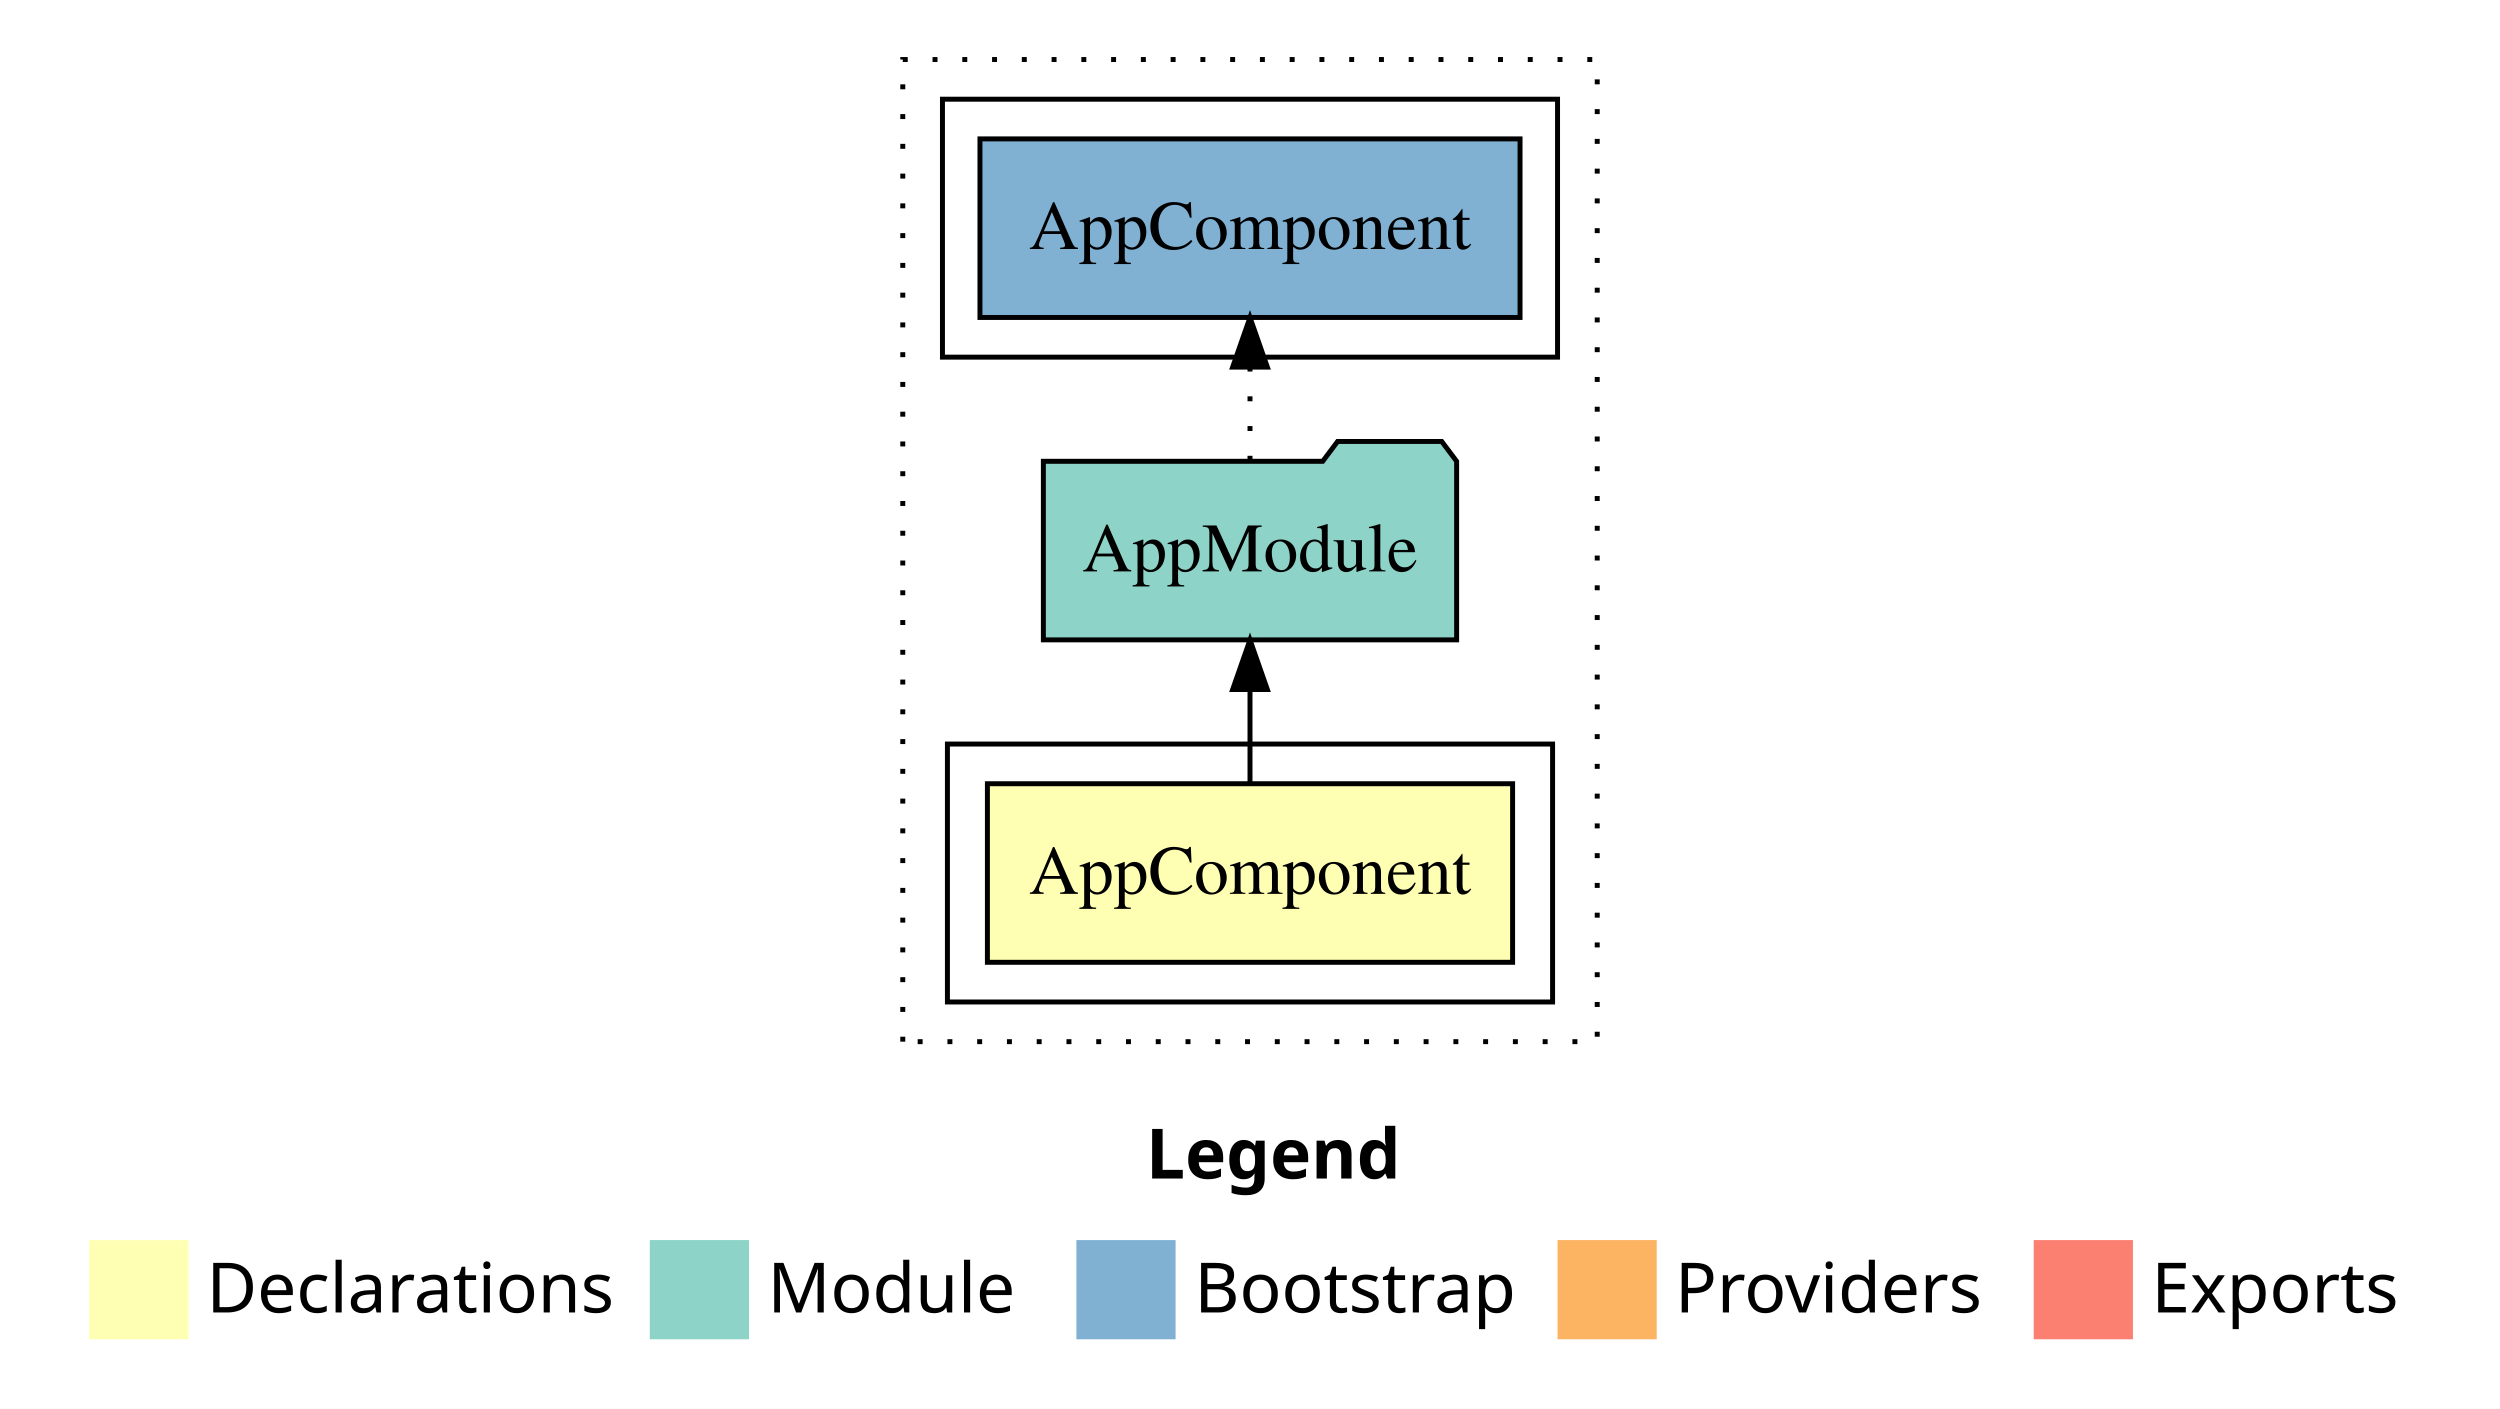
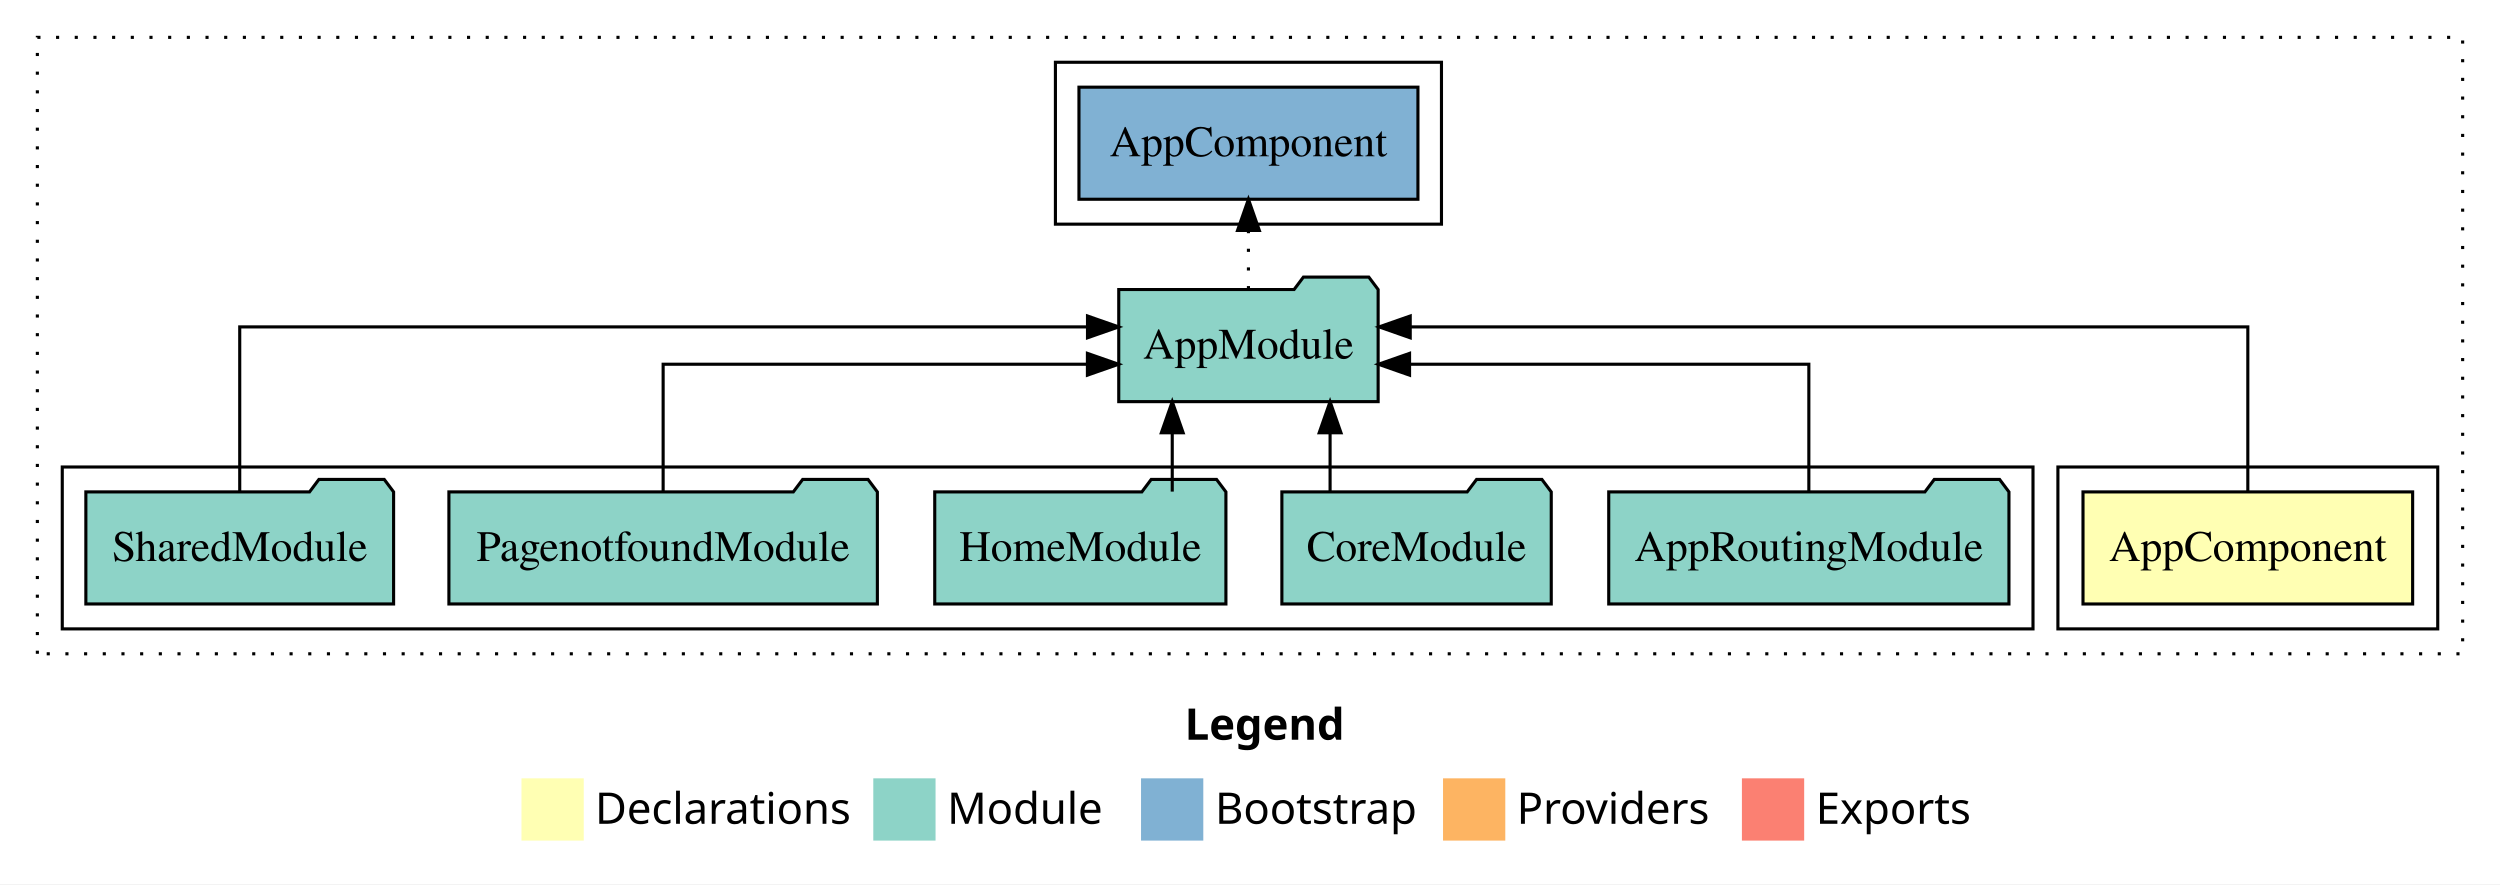
- <svg xmlns="http://www.w3.org/2000/svg" width="504pt" height="284pt" viewBox="0.00 0.00 504.00 284.00">
+ <svg xmlns="http://www.w3.org/2000/svg" width="803pt" height="284pt" viewBox="0.00 0.00 803.00 284.00">
  <g id="graph0" class="graph" transform="scale(1 1) rotate(0) translate(4 280)">
-     <polygon fill="#ffffff" stroke="transparent" points="-4,4 -4,-280 500,-280 500,4 -4,4" />
-     <text text-anchor="start" x="227.009" y="-42.4" font-family="sans-serif" font-weight="bold" font-size="14.00" fill="#000000">Legend</text>
-     <polygon fill="#ffffb3" stroke="transparent" points="14,-10 14,-30 34,-30 34,-10 14,-10" />
-     <text text-anchor="start" x="37.629" y="-15.4" font-family="sans-serif" font-size="14.00" fill="#000000">  Declarations</text>
-     <polygon fill="#8dd3c7" stroke="transparent" points="127,-10 127,-30 147,-30 147,-10 127,-10" />
-     <text text-anchor="start" x="150.725" y="-15.4" font-family="sans-serif" font-size="14.00" fill="#000000">  Module</text>
-     <polygon fill="#80b1d3" stroke="transparent" points="213,-10 213,-30 233,-30 233,-10 213,-10" />
-     <text text-anchor="start" x="236.781" y="-15.4" font-family="sans-serif" font-size="14.00" fill="#000000">  Bootstrap</text>
-     <polygon fill="#fdb462" stroke="transparent" points="310,-10 310,-30 330,-30 330,-10 310,-10" />
-     <text text-anchor="start" x="333.673" y="-15.4" font-family="sans-serif" font-size="14.00" fill="#000000">  Providers</text>
-     <polygon fill="#fb8072" stroke="transparent" points="406,-10 406,-30 426,-30 426,-10 406,-10" />
-     <text text-anchor="start" x="429.726" y="-15.4" font-family="sans-serif" font-size="14.00" fill="#000000">  Exports</text>
+     <polygon fill="#ffffff" stroke="transparent" points="-4,4 -4,-280 799,-280 799,4 -4,4" />
+     <text text-anchor="start" x="376.509" y="-42.4" font-family="sans-serif" font-weight="bold" font-size="14.00" fill="#000000">Legend</text>
+     <polygon fill="#ffffb3" stroke="transparent" points="163.5,-10 163.5,-30 183.5,-30 183.5,-10 163.5,-10" />
+     <text text-anchor="start" x="187.129" y="-15.4" font-family="sans-serif" font-size="14.00" fill="#000000">  Declarations</text>
+     <polygon fill="#8dd3c7" stroke="transparent" points="276.5,-10 276.5,-30 296.5,-30 296.5,-10 276.5,-10" />
+     <text text-anchor="start" x="300.225" y="-15.4" font-family="sans-serif" font-size="14.00" fill="#000000">  Module</text>
+     <polygon fill="#80b1d3" stroke="transparent" points="362.5,-10 362.5,-30 382.5,-30 382.5,-10 362.5,-10" />
+     <text text-anchor="start" x="386.281" y="-15.4" font-family="sans-serif" font-size="14.00" fill="#000000">  Bootstrap</text>
+     <polygon fill="#fdb462" stroke="transparent" points="459.5,-10 459.5,-30 479.5,-30 479.5,-10 459.5,-10" />
+     <text text-anchor="start" x="483.173" y="-15.4" font-family="sans-serif" font-size="14.00" fill="#000000">  Providers</text>
+     <polygon fill="#fb8072" stroke="transparent" points="555.5,-10 555.5,-30 575.5,-30 575.5,-10 555.5,-10" />
+     <text text-anchor="start" x="579.226" y="-15.4" font-family="sans-serif" font-size="14.00" fill="#000000">  Exports</text>
    <g id="clust1" class="cluster">
-       <polygon fill="none" stroke="#000000" stroke-dasharray="1,5" points="178,-70 178,-268 318,-268 318,-70 178,-70" />
+       <polygon fill="none" stroke="#000000" stroke-dasharray="1,5" points="8,-70 8,-268 787,-268 787,-70 8,-70" />
    </g>
    <g id="clust2" class="cluster">
-       <polygon fill="none" stroke="#000000" points="187,-78 187,-130 309,-130 309,-78 187,-78" />
+       <polygon fill="none" stroke="#000000" points="657,-78 657,-130 779,-130 779,-78 657,-78" />
+     </g>
+     <g id="clust4" class="cluster">
+       <polygon fill="none" stroke="#000000" points="16,-78 16,-130 649,-130 649,-78 16,-78" />
    </g>
    <g id="clust6" class="cluster">
-       <polygon fill="none" stroke="#000000" points="186,-208 186,-260 310,-260 310,-208 186,-208" />
+       <polygon fill="none" stroke="#000000" points="335,-208 335,-260 459,-260 459,-208 335,-208" />
    </g>
    <g id="node1" class="node">
-       <polygon fill="#ffffb3" stroke="#000000" points="300.94,-122 195.06,-122 195.06,-86 300.94,-86 300.94,-122" />
-       <text text-anchor="middle" x="248" y="-99.8" font-family="Times,serif" font-size="14.00" fill="#000000">AppComponent</text>
+       <polygon fill="#ffffb3" stroke="#000000" points="770.94,-122 665.06,-122 665.06,-86 770.94,-86 770.94,-122" />
+       <text text-anchor="middle" x="718" y="-99.8" font-family="Times,serif" font-size="14.00" fill="#000000">AppComponent</text>
    </g>
    <g id="node2" class="node">
-       <polygon fill="#8dd3c7" stroke="#000000" points="289.657,-187 286.657,-191 265.657,-191 262.657,-187 206.343,-187 206.343,-151 289.657,-151 289.657,-187" />
-       <text text-anchor="middle" x="248" y="-164.8" font-family="Times,serif" font-size="14.00" fill="#000000">AppModule</text>
+       <polygon fill="#8dd3c7" stroke="#000000" points="438.657,-187 435.657,-191 414.657,-191 411.657,-187 355.343,-187 355.343,-151 438.657,-151 438.657,-187" />
+       <text text-anchor="middle" x="397" y="-164.8" font-family="Times,serif" font-size="14.00" fill="#000000">AppModule</text>
    </g>
    <g id="edge1" class="edge">
-       <path fill="none" stroke="#000000" d="M248,-122.106C248,-122.106 248,-140.991 248,-140.991" />
-       <polygon fill="#000000" stroke="#000000" points="244.5,-140.991 248,-150.991 251.5,-140.991 244.5,-140.991" />
+       <path fill="none" stroke="#000000" d="M718,-122.284C718,-143.321 718,-175 718,-175 718,-175 448.965,-175 448.965,-175" />
+       <polygon fill="#000000" stroke="#000000" points="448.965,-171.5 438.965,-175 448.965,-178.5 448.965,-171.5" />
+     </g>
+     <g id="node8" class="node">
+       <polygon fill="#80b1d3" stroke="#000000" points="451.439,-252 342.561,-252 342.561,-216 451.439,-216 451.439,-252" />
+       <text text-anchor="middle" x="397" y="-229.8" font-family="Times,serif" font-size="14.00" fill="#000000">AppComponent </text>
+     </g>
+     <g id="edge7" class="edge">
+       <path fill="none" stroke="#000000" stroke-dasharray="1,5" d="M397,-187.106C397,-187.106 397,-205.991 397,-205.991" />
+       <polygon fill="#000000" stroke="#000000" points="393.5,-205.991 397,-215.991 400.5,-205.991 393.5,-205.991" />
    </g>
    <g id="node3" class="node">
-       <polygon fill="#80b1d3" stroke="#000000" points="302.439,-252 193.561,-252 193.561,-216 302.439,-216 302.439,-252" />
-       <text text-anchor="middle" x="248" y="-229.8" font-family="Times,serif" font-size="14.00" fill="#000000">AppComponent </text>
+       <polygon fill="#8dd3c7" stroke="#000000" points="641.274,-122 638.274,-126 617.274,-126 614.274,-122 512.726,-122 512.726,-86 641.274,-86 641.274,-122" />
+       <text text-anchor="middle" x="577" y="-99.8" font-family="Times,serif" font-size="14.00" fill="#000000">AppRoutingModule</text>
    </g>
    <g id="edge2" class="edge">
-       <path fill="none" stroke="#000000" stroke-dasharray="1,5" d="M248,-187.106C248,-187.106 248,-205.991 248,-205.991" />
-       <polygon fill="#000000" stroke="#000000" points="244.5,-205.991 248,-215.991 251.5,-205.991 244.5,-205.991" />
+       <path fill="none" stroke="#000000" d="M577,-122.022C577,-139.373 577,-163 577,-163 577,-163 448.748,-163 448.748,-163" />
+       <polygon fill="#000000" stroke="#000000" points="448.748,-159.5 438.748,-163 448.748,-166.5 448.748,-159.5" />
+     </g>
+     <g id="node4" class="node">
+       <polygon fill="#8dd3c7" stroke="#000000" points="494.262,-122 491.262,-126 470.262,-126 467.262,-122 407.738,-122 407.738,-86 494.262,-86 494.262,-122" />
+       <text text-anchor="middle" x="451" y="-99.8" font-family="Times,serif" font-size="14.00" fill="#000000">CoreModule</text>
+     </g>
+     <g id="edge3" class="edge">
+       <path fill="none" stroke="#000000" d="M423.224,-122.106C423.224,-122.106 423.224,-140.991 423.224,-140.991" />
+       <polygon fill="#000000" stroke="#000000" points="419.724,-140.991 423.224,-150.991 426.724,-140.991 419.724,-140.991" />
+     </g>
+     <g id="node5" class="node">
+       <polygon fill="#8dd3c7" stroke="#000000" points="389.762,-122 386.762,-126 365.762,-126 362.762,-122 296.238,-122 296.238,-86 389.762,-86 389.762,-122" />
+       <text text-anchor="middle" x="343" y="-99.8" font-family="Times,serif" font-size="14.00" fill="#000000">HomeModule</text>
+     </g>
+     <g id="edge4" class="edge">
+       <path fill="none" stroke="#000000" d="M372.526,-122.106C372.526,-122.106 372.526,-140.991 372.526,-140.991" />
+       <polygon fill="#000000" stroke="#000000" points="369.026,-140.991 372.526,-150.991 376.026,-140.991 369.026,-140.991" />
+     </g>
+     <g id="node6" class="node">
+       <polygon fill="#8dd3c7" stroke="#000000" points="277.813,-122 274.813,-126 253.813,-126 250.813,-122 140.187,-122 140.187,-86 277.813,-86 277.813,-122" />
+       <text text-anchor="middle" x="209" y="-99.8" font-family="Times,serif" font-size="14.00" fill="#000000">PagenotfoundModule</text>
+     </g>
+     <g id="edge5" class="edge">
+       <path fill="none" stroke="#000000" d="M209,-122.022C209,-139.373 209,-163 209,-163 209,-163 345.277,-163 345.277,-163" />
+       <polygon fill="#000000" stroke="#000000" points="345.277,-166.5 355.277,-163 345.277,-159.5 345.277,-166.5" />
+     </g>
+     <g id="node7" class="node">
+       <polygon fill="#8dd3c7" stroke="#000000" points="122.423,-122 119.423,-126 98.423,-126 95.423,-122 23.577,-122 23.577,-86 122.423,-86 122.423,-122" />
+       <text text-anchor="middle" x="73" y="-99.8" font-family="Times,serif" font-size="14.00" fill="#000000">SharedModule</text>
+     </g>
+     <g id="edge6" class="edge">
+       <path fill="none" stroke="#000000" d="M73,-122.284C73,-143.321 73,-175 73,-175 73,-175 345.306,-175 345.306,-175" />
+       <polygon fill="#000000" stroke="#000000" points="345.306,-178.5 355.306,-175 345.306,-171.5 345.306,-178.5" />
    </g>
  </g>
</svg>
